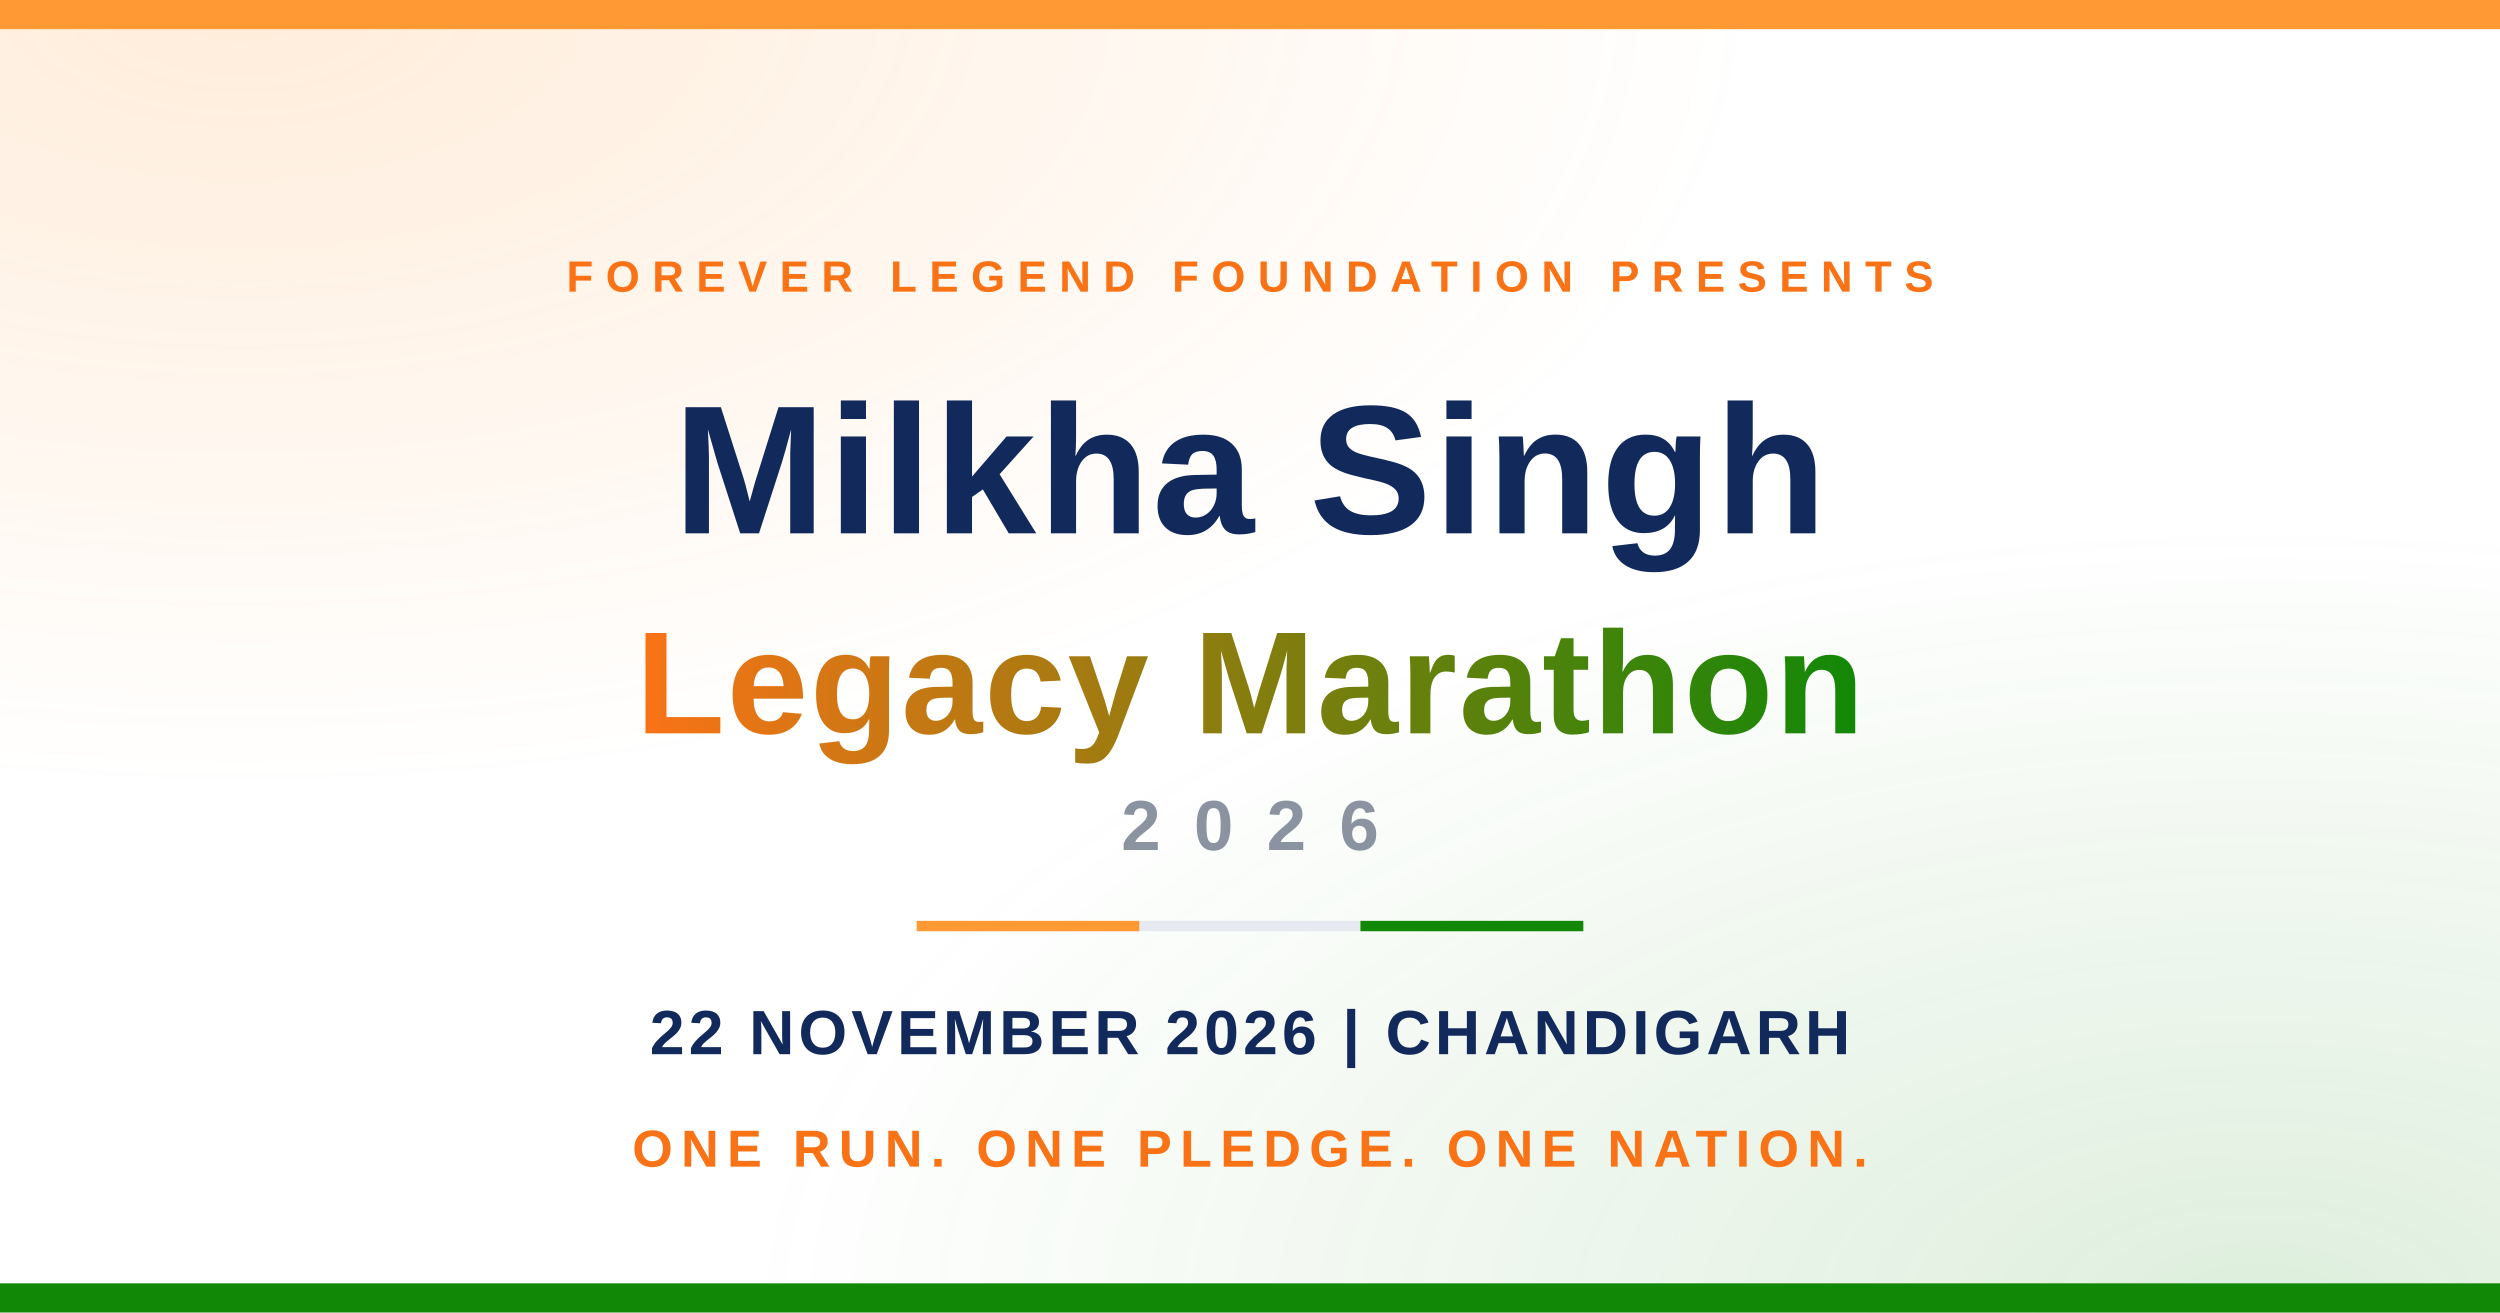
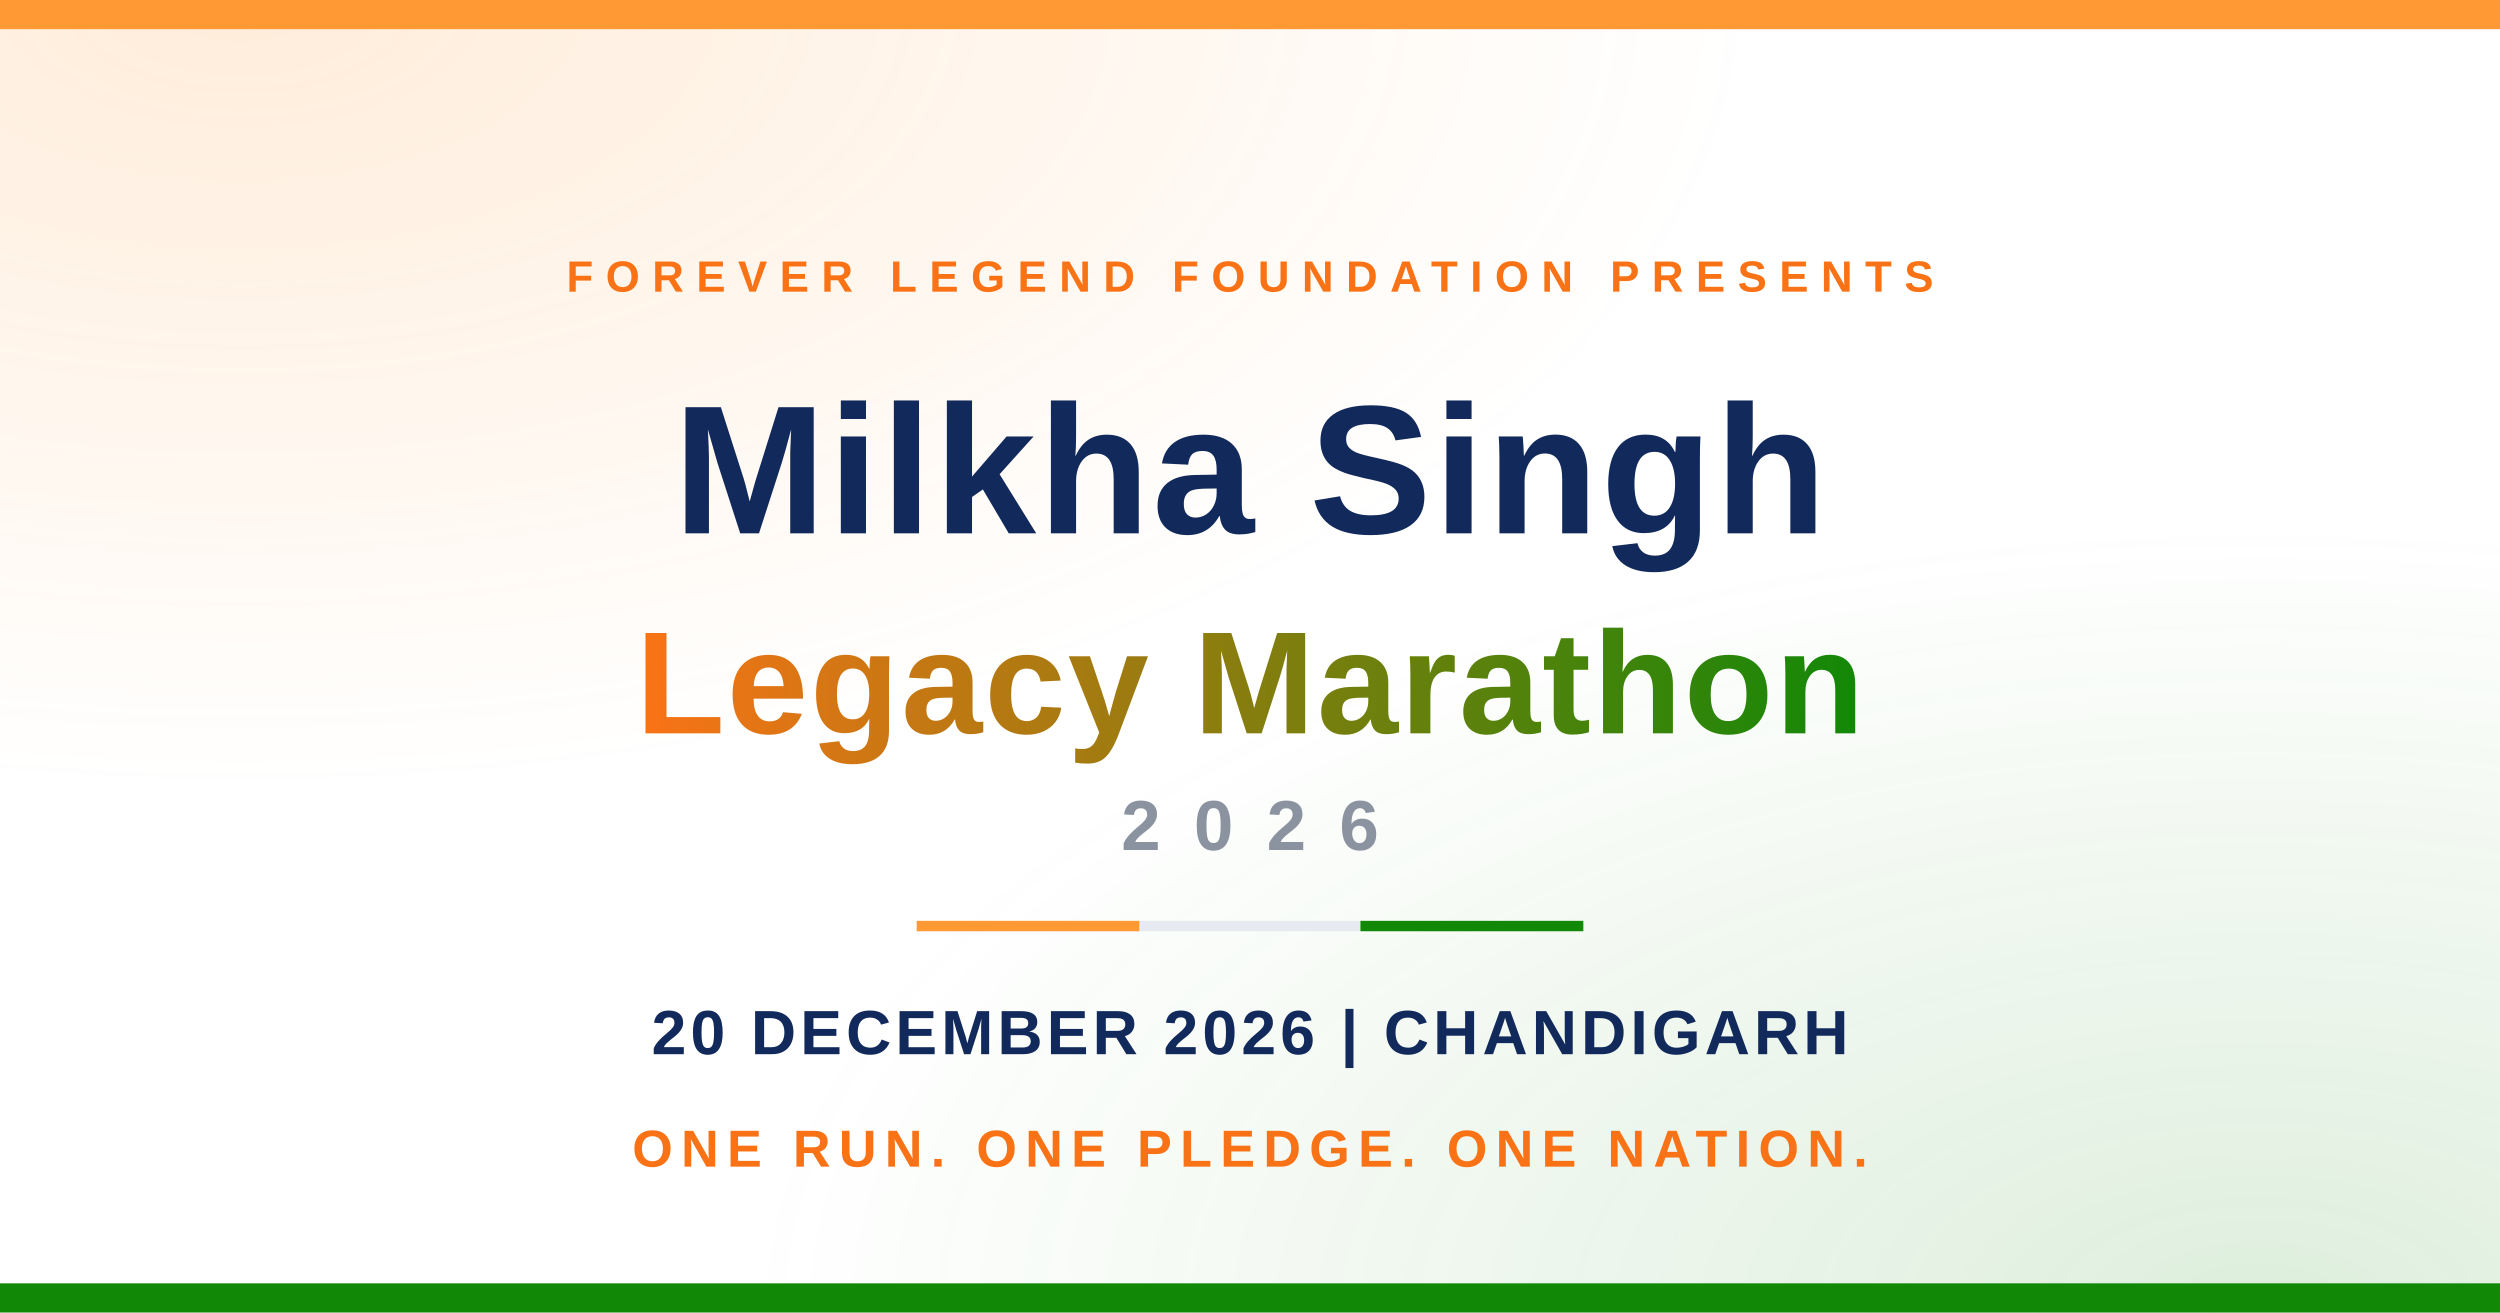
- <svg xmlns="http://www.w3.org/2000/svg" viewBox="0 0 1200 630" width="1200" height="630" role="img" aria-label="Milkha Singh Legacy Marathon 2026 — 22 November 2026, Chandigarh">
+ <svg xmlns="http://www.w3.org/2000/svg" viewBox="0 0 1200 630" width="1200" height="630" role="img" aria-label="The Flying Sikh Milkha Singh Legacy Marathon 2026 — 20 December 2026, Chandigarh">
  <defs>
    <linearGradient id="tri" x1="0" y1="0" x2="1" y2="0">
      <stop offset="0" stop-color="#FF9933" />
      <stop offset=".5" stop-color="#FF9933" />
      <stop offset=".5" stop-color="#128807" />
      <stop offset="1" stop-color="#128807" />
    </linearGradient>
    <linearGradient id="accent" x1="0" y1="0" x2="1" y2="0">
      <stop offset="0" stop-color="#F97316" />
      <stop offset="1" stop-color="#128807" />
    </linearGradient>
    <radialGradient id="glowS" cx="10%" cy="0%" r="60%">
      <stop offset="0" stop-color="#FF9933" stop-opacity=".18" />
      <stop offset="1" stop-color="#FF9933" stop-opacity="0" />
    </radialGradient>
    <radialGradient id="glowG" cx="90%" cy="100%" r="60%">
      <stop offset="0" stop-color="#128807" stop-opacity=".14" />
      <stop offset="1" stop-color="#128807" stop-opacity="0" />
    </radialGradient>
  </defs>
  <rect width="1200" height="630" fill="#FFFFFF" />
  <rect width="1200" height="630" fill="url(#glowS)" />
  <rect width="1200" height="630" fill="url(#glowG)" />
  <rect x="0" y="0" width="1200" height="14" fill="#FF9933" />
  <rect x="0" y="616" width="1200" height="14" fill="#128807" />
  <g font-family="Arial, sans-serif" text-anchor="middle">
    <text x="600" y="140" font-size="21" font-weight="bold" fill="#F97316" letter-spacing="6">FOREVER LEGEND FOUNDATION PRESENTS</text>
    <text x="600" y="256" font-size="88" font-weight="bold" fill="#12295B" letter-spacing="1">Milkha Singh</text>
    <text x="600" y="352" font-size="70" font-weight="bold" fill="url(#accent)" letter-spacing="1">Legacy Marathon</text>
    <text x="600" y="408" font-size="34" font-weight="bold" fill="#8B93A1" letter-spacing="16">2026</text>
    <rect x="440" y="442" width="107" height="5" fill="#FF9933" />
    <rect x="547" y="442" width="106" height="5" fill="#E7EAF0" />
    <rect x="653" y="442" width="107" height="5" fill="#128807" />
-     <text x="600" y="506" font-size="30" font-weight="bold" fill="#12295B" letter-spacing="2">22 NOVEMBER 2026  |  CHANDIGARH</text>
+     <text x="600" y="506" font-size="30" font-weight="bold" fill="#12295B" letter-spacing="2">20 DECEMBER 2026  |  CHANDIGARH</text>
    <text x="600" y="560" font-size="25" font-weight="bold" fill="#F97316" letter-spacing="4">ONE RUN. ONE PLEDGE. ONE NATION.</text>
  </g>
</svg>
